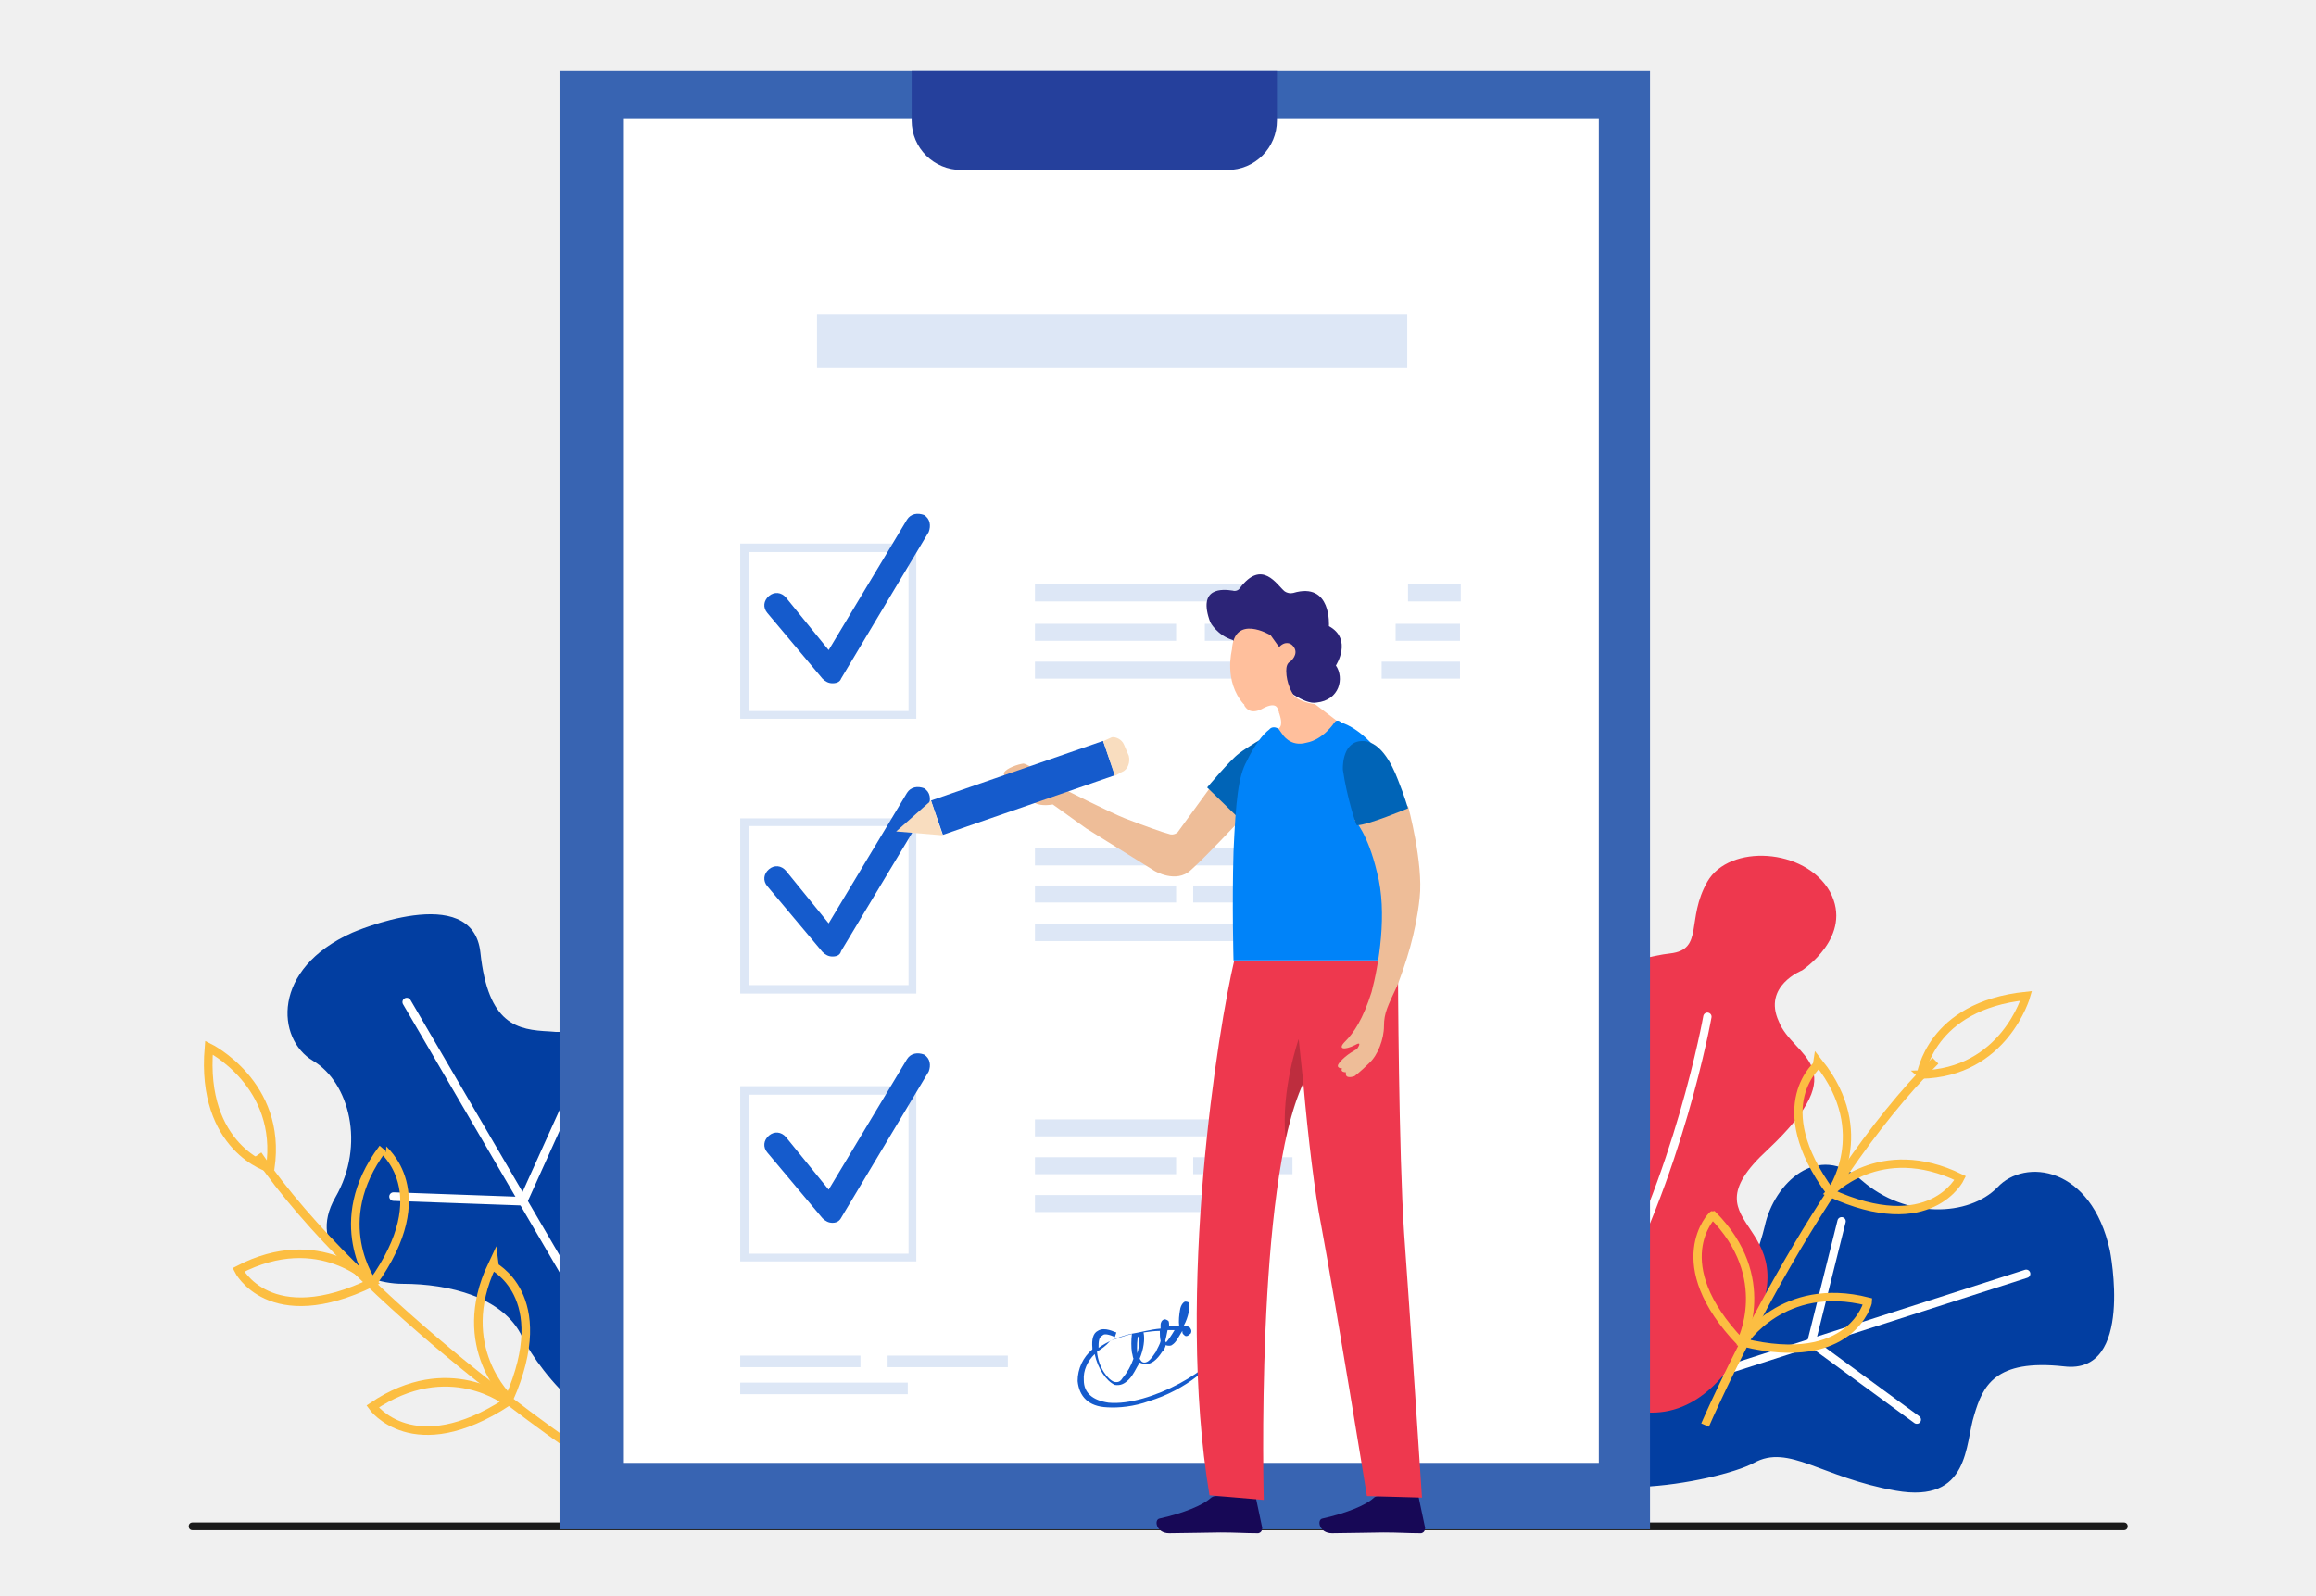
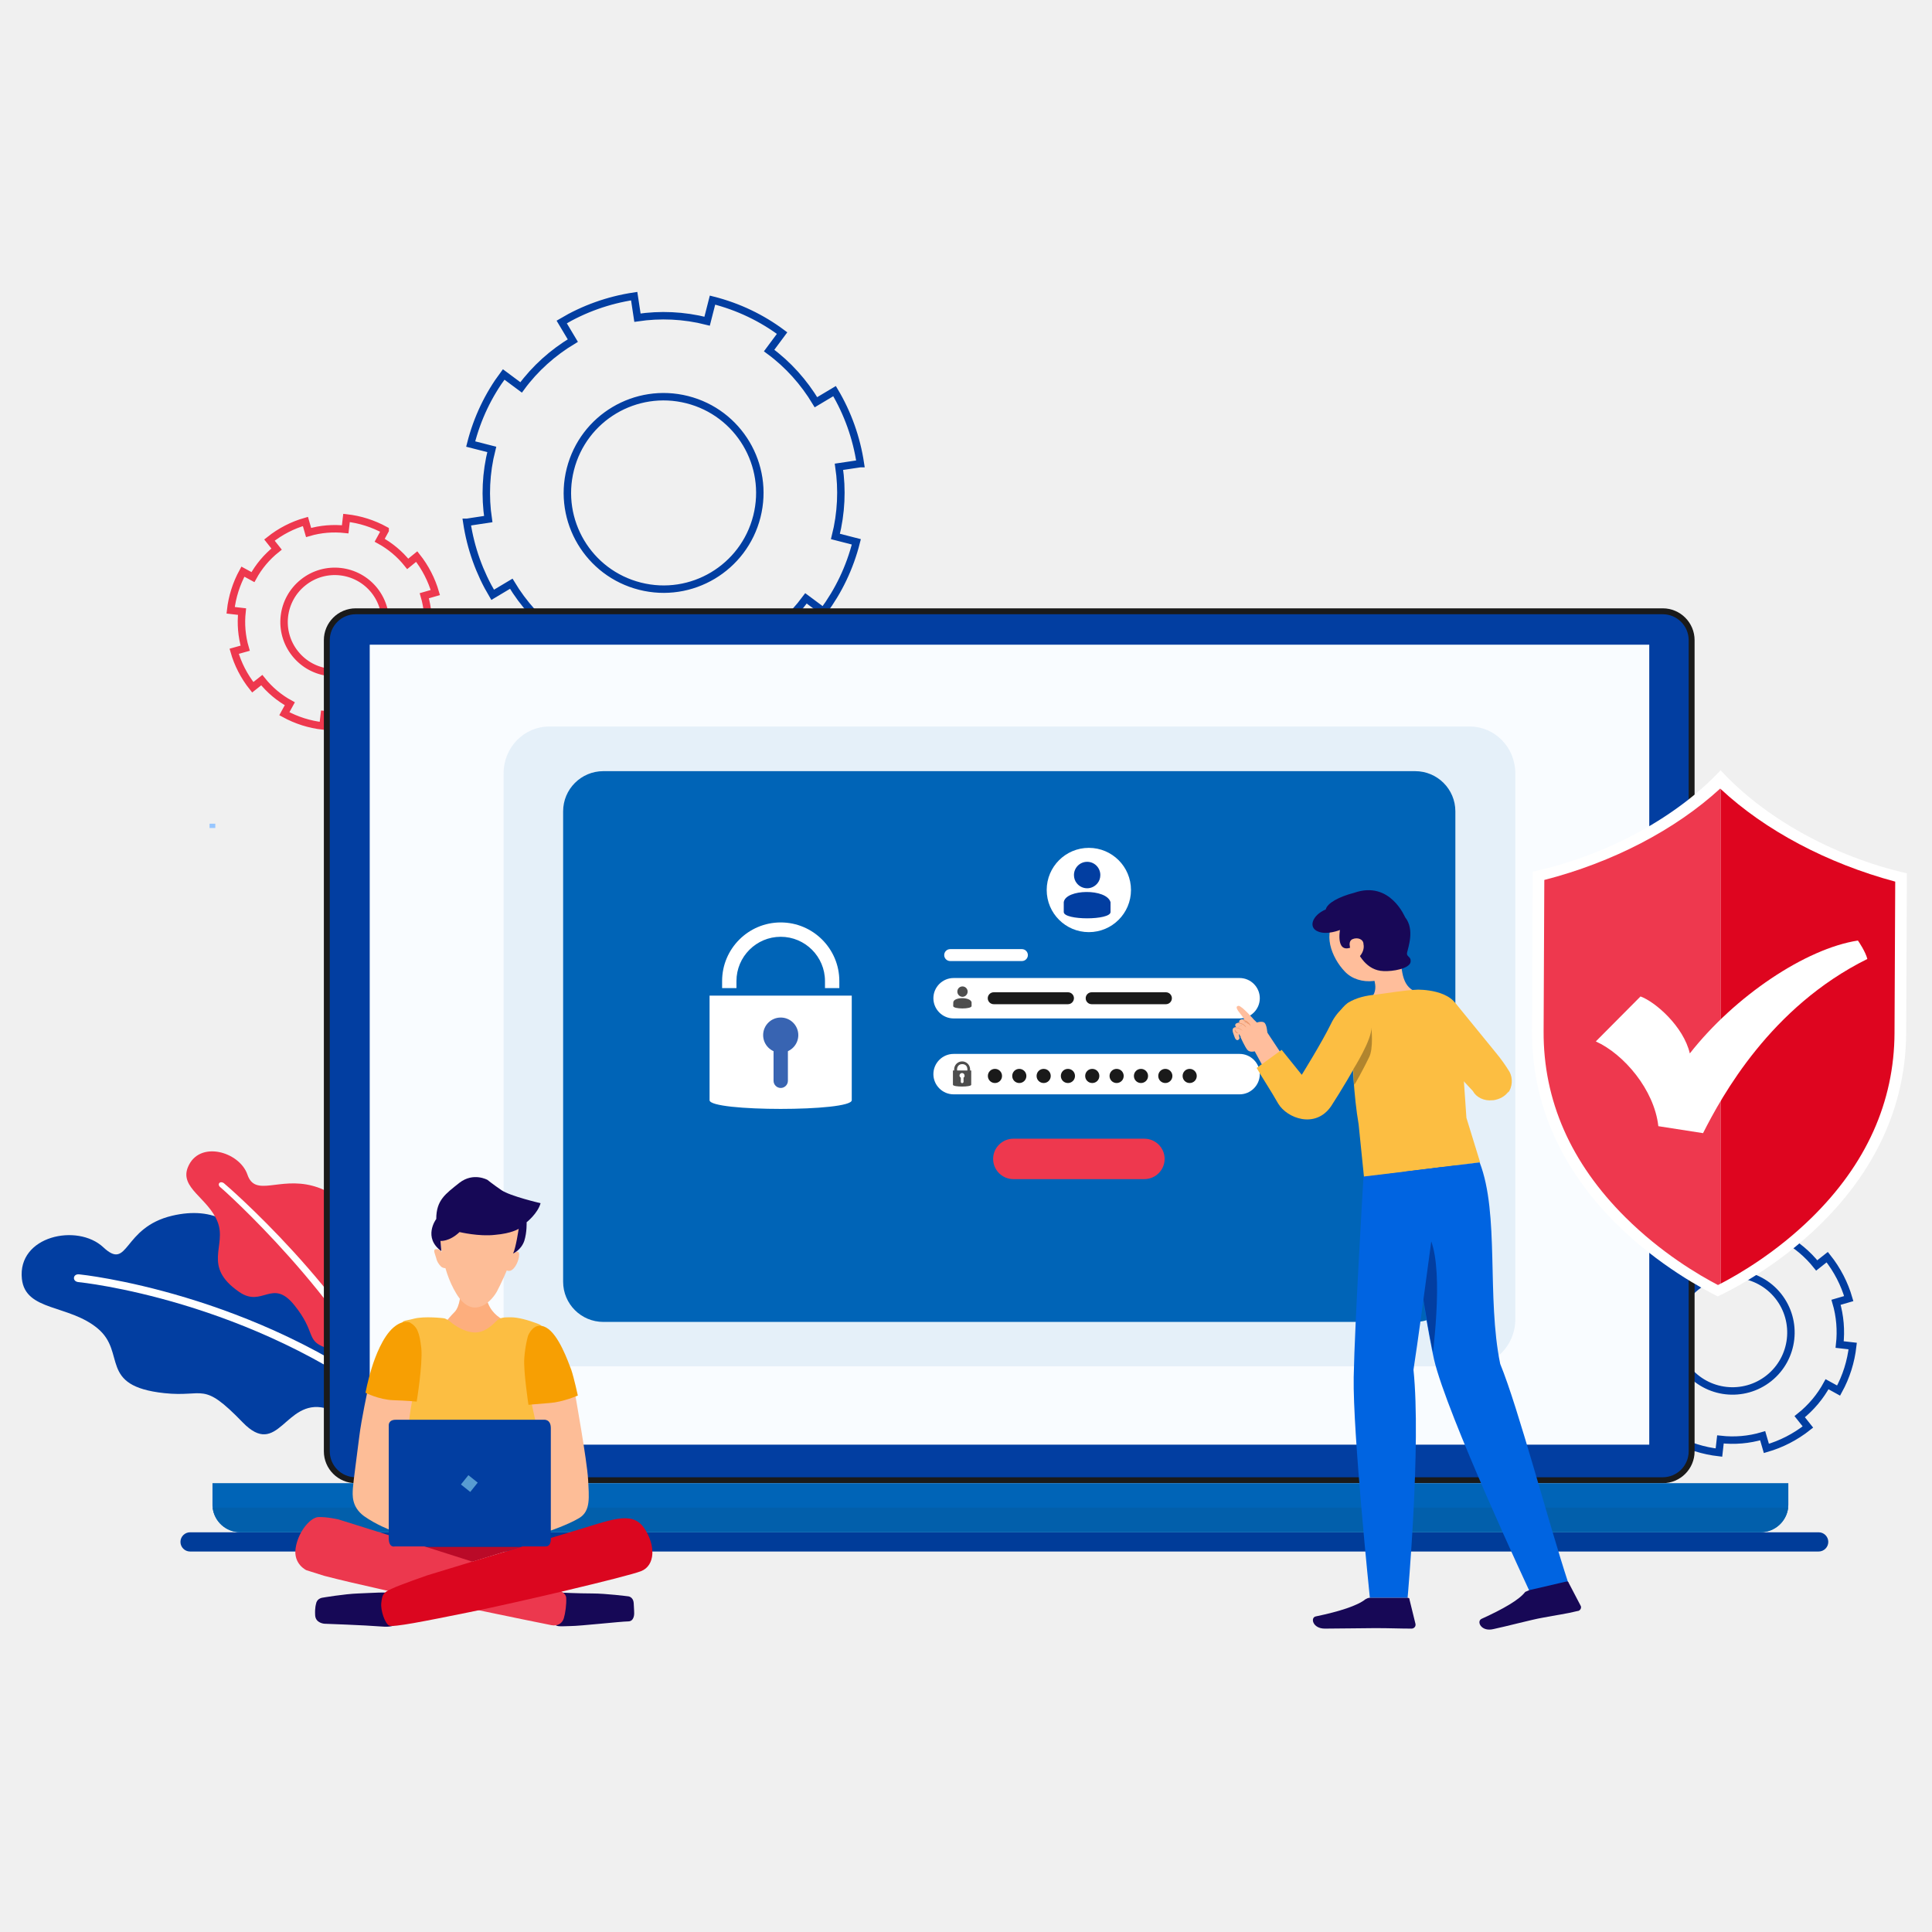
- <svg xmlns="http://www.w3.org/2000/svg" width="270" height="186" viewBox="0 0 270 186" fill="none">
-   <g clip-path="url(#clip0_1409_4158)">
-     <path d="M247.594 178.41H22.452C22.181 178.41 22 178.23 22 177.96C22 177.69 22.181 177.51 22.452 177.51H247.594C247.866 177.51 248.047 177.69 248.047 177.96C248.047 178.23 247.866 178.41 247.594 178.41Z" fill="#1A1A1A" />
-     <path d="M41.088 108.734C41.088 108.734 55.103 102.614 56.007 111.074C56.911 119.534 60.347 120.074 64.054 120.254C67.671 120.704 74.543 118.364 74.904 127.364C75.447 136.364 72.101 141.134 75.356 144.734C78.431 148.334 86.478 166.964 78.431 168.044C70.383 169.124 63.059 160.304 60.889 155.894C58.719 151.214 52.3 149.684 46.965 149.684C41.63 149.684 35.663 145.544 39.099 139.604C42.625 133.484 40.726 126.194 36.476 123.674C32.227 121.154 31.594 112.964 41.088 108.734Z" fill="#023EA1" />
-     <path d="M47.417 116.834L80.781 173.984" stroke="white" stroke-miterlimit="10" stroke-linecap="round" stroke-linejoin="round" />
-     <path d="M67.4 125.834L60.98 140.054L45.88 139.514" stroke="white" stroke-miterlimit="10" stroke-linecap="round" stroke-linejoin="round" />
-     <path d="M68.213 169.754C68.213 169.754 42.173 152.384 30.057 134.654" stroke="#FCBE42" stroke-miterlimit="10" />
-     <path d="M24.36 122.144C24.36 122.144 32.95 126.374 31.504 136.184C31.413 136.274 23.366 133.844 24.36 122.144Z" stroke="#FCBE42" stroke-miterlimit="10" />
-     <path d="M43.439 149.594C43.439 149.594 38.195 142.484 44.614 133.934C44.524 134.024 51.124 138.884 43.439 149.594Z" stroke="#FCBE42" stroke-miterlimit="10" />
-     <path d="M59.352 163.094C59.352 163.094 52.842 157.064 57.363 147.524C57.363 147.614 64.687 150.944 59.352 163.094Z" stroke="#FCBE42" stroke-miterlimit="10" />
-     <path d="M59.171 163.454C59.171 163.454 52.3 157.964 43.438 163.994C43.438 163.994 48.14 170.654 59.171 163.454Z" stroke="#FCBE42" stroke-miterlimit="10" />
-     <path d="M43.439 149.504C43.439 149.504 37.291 143.114 27.797 148.064C27.797 148.064 31.414 155.354 43.439 149.504Z" stroke="#FCBE42" stroke-miterlimit="10" />
-     <path d="M245.976 145.814C245.976 145.814 248.87 160.304 240.641 159.314C232.504 158.414 231.148 161.654 230.153 164.984C229.068 168.314 229.701 175.334 221.021 173.804C212.34 172.274 208.543 168.314 204.474 170.564C200.315 172.814 181.056 176.414 181.598 168.674C182.231 160.844 192.177 155.714 196.879 154.724C201.581 153.644 204.564 147.884 205.74 142.934C206.825 137.984 211.888 133.034 217.042 137.624C222.196 142.124 229.52 141.854 232.866 138.434C236.03 135.014 243.806 135.914 245.976 145.814Z" fill="#023EA1" />
-     <path d="M236.212 148.514L174.817 168.224" stroke="white" stroke-width="0.97" stroke-miterlimit="10" stroke-linecap="round" stroke-linejoin="round" />
-     <path d="M223.463 165.524L211.166 156.524L214.692 142.394" stroke="white" stroke-width="0.97" stroke-miterlimit="10" stroke-linecap="round" stroke-linejoin="round" />
-     <path d="M210.08 113.144C210.08 113.144 216.138 109.184 213.335 103.964C210.442 98.834 201.581 98.384 199.049 102.794C196.518 107.204 198.688 110.714 194.709 111.164C190.731 111.614 179.971 114.674 181.237 120.074C182.503 125.474 188.561 126.104 185.034 132.674C181.598 139.334 168.669 139.874 174.184 149.594C179.609 159.494 193.262 173.354 202.937 157.514C212.702 141.764 195.433 143.834 206.102 134.024C216.5 124.214 208.995 123.314 207.368 119.084C205.469 114.944 210.08 113.144 210.08 113.144Z" fill="#EE384E" />
-     <path d="M199.049 118.544C199.049 118.544 195.703 137.354 187.023 152.564C178.524 167.864 174.455 169.844 174.455 169.844" stroke="white" stroke-width="0.97" stroke-miterlimit="10" stroke-linecap="round" stroke-linejoin="round" />
-     <path d="M198.777 166.154C198.777 166.154 210.713 138.434 225.632 123.674" stroke="#FCBE42" stroke-width="0.97" stroke-miterlimit="10" />
-     <path d="M236.211 116.114C236.211 116.114 233.679 125.114 223.914 125.294C224.004 125.384 224.909 117.284 236.211 116.114Z" stroke="#FCBE42" stroke-width="0.97" stroke-miterlimit="10" />
-     <path d="M213.335 139.064C213.335 139.064 219.122 132.764 228.525 137.354C228.525 137.354 225.089 144.464 213.335 139.064Z" stroke="#FCBE42" stroke-width="0.97" stroke-miterlimit="10" />
-     <path d="M203.208 156.524C203.208 156.524 207.819 149.234 217.765 151.754C217.765 151.934 215.776 159.584 203.208 156.524Z" stroke="#FCBE42" stroke-width="0.97" stroke-miterlimit="10" />
-     <path d="M202.937 156.524C202.937 156.524 206.915 148.964 199.682 141.674C199.592 141.674 194.076 147.254 202.937 156.524Z" stroke="#FCBE42" stroke-width="0.97" stroke-miterlimit="10" />
-     <path d="M213.425 139.064C213.425 139.064 218.489 132.044 212.069 123.944C212.069 124.034 205.83 128.714 213.425 139.064Z" stroke="#FCBE42" stroke-width="0.97" stroke-miterlimit="10" />
-     <path d="M192.358 8.294H65.23V178.304H192.358V8.294Z" fill="#3864B2" />
-     <path d="M186.391 13.784H72.734V170.564H186.391V13.784Z" fill="white" />
-     <path d="M106.279 8.294V14.054C106.279 17.294 108.901 19.814 112.066 19.814H143.08C146.335 19.814 148.866 17.204 148.866 14.054V8.294H106.279Z" fill="#25409C" />
-     <path d="M133.947 163.364C132.229 163.994 130.421 164.174 129.065 164.084C126.895 163.994 125.81 162.824 125.629 161.024C125.629 159.584 126.262 158.234 127.347 157.334C127.347 157.244 127.347 157.154 127.347 157.154C127.256 156.164 127.437 155.444 127.98 155.174C128.794 154.634 129.969 155.354 130.15 155.354L129.969 155.894C129.788 155.804 128.794 155.354 128.522 155.714C128.07 155.894 128.07 156.524 128.07 157.154C129.065 156.434 130.331 155.894 131.777 155.534C132.953 155.354 134.128 154.994 135.304 154.904C135.304 154.814 135.304 154.724 135.304 154.454C135.304 154.274 135.394 153.914 135.756 153.824C135.846 153.824 135.937 153.824 136.208 154.004C136.298 154.094 136.298 154.454 136.298 154.634C136.75 154.634 137.022 154.634 137.474 154.634C137.383 154.004 137.474 153.284 137.564 152.744C137.655 152.114 138.016 151.754 138.197 151.754C138.378 151.754 138.649 151.844 138.649 151.934C138.74 152.384 138.559 153.554 138.016 154.544C138.559 154.634 138.74 154.724 138.83 154.994C138.92 155.084 138.92 155.444 138.74 155.534C138.288 155.984 138.107 155.714 138.016 155.624C137.926 155.534 137.835 155.534 137.835 155.174C137.383 155.894 137.112 156.524 136.66 156.794C136.479 156.974 136.117 156.884 136.027 156.884L135.937 156.794C135.846 156.974 135.756 157.424 135.485 157.604C134.852 158.594 134.219 159.044 133.586 159.044C133.405 159.044 133.043 158.954 132.862 158.864C132.41 159.584 132.139 160.304 131.597 160.844C131.054 161.384 130.602 161.564 129.969 161.474C128.974 161.024 127.98 159.584 127.618 157.874C126.804 158.684 126.262 159.764 126.352 160.934C126.352 162.374 127.347 163.274 129.246 163.544C133.947 163.994 142.085 159.494 142.718 156.434C141.904 159.134 138.107 162.104 133.947 163.364ZM127.889 157.604C128.07 159.494 129.155 160.844 129.879 161.114C130.331 161.204 130.602 161.114 130.873 160.664C131.416 160.034 131.868 159.224 132.139 158.414C132.049 158.234 132.049 157.964 131.958 157.694C131.868 157.064 131.868 156.254 131.958 155.534C131.144 155.714 130.24 156.074 129.426 156.344C128.884 156.974 128.432 157.244 127.889 157.604ZM132.862 158.414C132.953 158.504 133.043 158.864 133.405 158.864C133.857 158.864 134.219 158.414 134.761 157.604C134.942 157.154 135.213 156.794 135.304 156.344C135.213 155.894 135.213 155.624 135.213 155.174C134.58 155.174 133.947 155.264 133.314 155.354C133.495 156.164 133.314 157.334 132.862 158.414ZM135.846 156.344C135.937 156.524 135.937 156.524 135.937 156.524C136.117 156.344 136.57 155.714 136.931 155.084C136.75 155.084 136.389 155.084 136.117 155.084C136.027 155.534 135.937 155.984 135.846 156.344ZM132.682 155.804C132.591 155.984 132.501 157.064 132.591 157.784C132.862 156.794 132.862 156.074 132.682 155.804ZM137.926 152.564C137.926 152.654 137.835 153.014 137.835 153.194C137.745 153.014 137.926 152.744 137.926 152.564Z" fill="#155BCC" />
-     <path d="M106.822 83.804H86.297V63.374H106.822V83.804ZM87.291 82.904H105.918V64.364H87.291V82.904Z" fill="#DDE7F6" />
-     <path d="M97.057 79.664C96.605 79.664 96.243 79.484 95.881 79.124L89.462 71.474C88.919 70.844 89.01 70.034 89.642 69.494C90.275 68.954 91.089 69.044 91.632 69.674L96.605 75.794L105.737 60.584C106.189 59.864 107.003 59.774 107.726 60.044C108.45 60.494 108.54 61.304 108.269 62.024L98.052 79.124C97.961 79.394 97.69 79.664 97.057 79.664Z" fill="#155BCC" />
-     <path d="M106.822 115.844H86.297V95.414H106.822V115.844ZM87.291 114.854H105.918V96.314H87.291V114.854Z" fill="#DDE7F6" />
-     <path d="M97.057 111.524C96.605 111.524 96.243 111.344 95.881 110.984L89.462 103.334C88.919 102.704 89.01 101.894 89.642 101.354C90.275 100.814 91.089 100.904 91.632 101.534L96.605 107.654L105.737 92.444C106.189 91.724 107.003 91.634 107.726 91.904C108.45 92.354 108.54 93.164 108.269 93.884L98.052 110.894C97.961 111.254 97.69 111.524 97.057 111.524Z" fill="#155BCC" />
-     <path d="M106.822 147.074H86.297V126.644H106.822V147.074ZM87.291 146.174H105.918V127.634H87.291V146.174Z" fill="#DDE7F6" />
-     <path d="M97.057 142.574C96.605 142.574 96.243 142.394 95.881 142.034L89.462 134.384C88.919 133.754 89.01 132.944 89.642 132.404C90.275 131.864 91.089 131.954 91.632 132.584L96.605 138.704L105.737 123.494C106.189 122.774 107.003 122.684 107.726 122.954C108.45 123.404 108.54 124.214 108.269 124.934L98.142 141.854C97.961 142.214 97.69 142.574 97.057 142.574Z" fill="#155BCC" />
-     <path d="M147.42 68.144H120.656V70.124H147.42V68.144Z" fill="#DDE7F6" />
-     <path d="M170.296 68.144H164.147V70.124H170.296V68.144Z" fill="#DDE7F6" />
-     <path d="M147.42 77.144H120.656V79.124H147.42V77.144Z" fill="#DDE7F6" />
-     <path d="M170.206 77.144H161.073V79.124H170.206V77.144Z" fill="#DDE7F6" />
-     <path d="M170.206 72.734H162.701V74.714H170.206V72.734Z" fill="#DDE7F6" />
-     <path d="M147.963 72.734H140.458V74.714H147.963V72.734Z" fill="#DDE7F6" />
-     <path d="M137.112 72.734H120.656V74.714H137.112V72.734Z" fill="#DDE7F6" />
-     <path d="M146.516 98.924H120.656V100.904H146.516V98.924Z" fill="#DDE7F6" />
-     <path d="M147.42 107.744H120.656V109.724H147.42V107.744Z" fill="#DDE7F6" />
-     <path d="M145.973 103.244H139.102V105.224H145.973V103.244Z" fill="#DDE7F6" />
-     <path d="M137.112 103.244H120.656V105.224H137.112V103.244Z" fill="#DDE7F6" />
-     <path d="M147.42 130.514H120.656V132.494H147.42V130.514Z" fill="#DDE7F6" />
-     <path d="M147.42 139.334H120.656V141.314H147.42V139.334Z" fill="#DDE7F6" />
-     <path d="M150.675 134.924H139.102V136.904H150.675V134.924Z" fill="#DDE7F6" />
-     <path d="M137.112 134.924H120.656V136.904H137.112V134.924Z" fill="#DDE7F6" />
-     <path d="M100.312 158.054H86.297V159.404H100.312V158.054Z" fill="#DDE7F6" />
-     <path d="M117.491 158.054H103.477V159.404H117.491V158.054Z" fill="#DDE7F6" />
-     <path d="M105.827 161.204H86.297V162.554H105.827V161.204Z" fill="#DDE7F6" />
-     <path d="M164.057 36.644H95.248V42.854H164.057V36.644Z" fill="#DDE7F6" />
-     <path d="M160.08 174.704C159.176 175.514 157.006 176.414 154.203 177.044C153.479 177.134 153.751 178.754 155.288 178.754C156.734 178.754 160.261 178.664 161.255 178.664C163.064 178.664 164.149 178.754 165.595 178.754H165.686C166.048 178.664 166.138 178.394 166.138 178.124L165.415 174.704C165.415 174.524 165.324 174.434 165.143 174.434H160.713C160.442 174.434 160.261 174.524 160.08 174.704Z" fill="#170856" />
-     <path d="M141.092 174.704C140.187 175.514 138.017 176.414 135.214 177.044C134.491 177.134 134.762 178.754 136.299 178.754C137.746 178.754 141.272 178.664 142.267 178.664C144.075 178.664 145.16 178.754 146.607 178.754H146.698C147.059 178.664 147.15 178.394 147.15 178.124L146.426 174.704C146.426 174.524 146.336 174.434 146.155 174.434H141.725C141.544 174.434 141.272 174.524 141.092 174.704Z" fill="#170856" />
-     <path d="M163.696 143.834C164.329 152.474 165.775 174.614 165.775 174.614L159.356 174.434C159.356 174.434 155.649 151.574 154.021 142.844C153.298 139.244 152.484 132.584 151.941 126.284C146.335 138.074 147.33 174.884 147.33 174.884L141.001 174.344C137.022 150.404 142.086 119.534 143.894 111.974H162.973C162.973 113.954 163.063 134.474 163.696 143.834Z" fill="#EE384E" />
-     <path opacity="0.2" d="M151.399 121.154C151.399 121.154 149.319 127.004 149.862 132.674C150.495 130.244 151.128 128.084 151.941 126.284L151.399 121.154Z" fill="black" />
-     <path d="M134.581 101.534C134.581 101.534 137.113 103.064 138.831 101.444C140.549 99.914 144.256 95.954 144.256 95.954L144.437 94.694L141.091 91.814L137.294 97.034C137.294 97.034 136.842 97.484 136.209 97.214C135.757 97.124 133.225 96.224 131.145 95.414C129.518 94.784 123.46 91.724 123.46 91.724C123.46 91.724 119.933 89.024 119.3 89.024C118.667 89.114 117.311 89.564 117.04 90.104C116.769 90.644 119.933 93.254 120.657 93.614C121.38 94.064 122.736 93.794 122.736 93.794L126.624 96.584L134.581 101.534Z" fill="#EEBD98" />
-     <path d="M147.692 85.784C147.692 85.784 145.341 87.134 144.437 87.854C143.442 88.574 140.729 91.814 140.729 91.814L144.527 95.504L147.149 92.444L147.692 85.784Z" fill="#0064B7" />
-     <path d="M155.739 77.594C155.739 77.594 157.729 74.534 154.926 73.004C154.926 73.004 155.287 67.784 150.766 69.134C150.405 69.224 150.043 69.134 149.772 68.954C148.868 68.234 147.15 65.084 144.528 68.594C144.347 68.864 143.985 68.954 143.714 68.864C142.538 68.684 139.554 68.414 141.092 72.554C141.092 72.554 141.905 74.084 143.714 74.624C143.714 74.624 150.766 82.454 153.479 81.914C156.192 81.644 156.734 79.034 155.739 77.594Z" fill="#2C2477" />
-     <path d="M156.01 84.164L153.298 82.094C153.207 82.094 151.128 81.824 150.676 80.834C150.676 80.834 149.952 79.664 149.952 78.224C149.952 77.774 150.043 77.324 150.404 77.144C150.856 76.784 151.399 75.974 150.676 75.254C150.676 75.254 150.133 74.624 149.319 75.254L149.229 75.344C149.139 75.434 149.048 75.344 149.048 75.344L148.144 74.084C148.054 73.994 143.894 71.564 143.623 75.704C143.623 75.794 142.628 79.394 144.979 82.094C145.07 82.094 145.07 82.184 145.07 82.274C145.251 82.544 145.793 83.444 147.33 82.544C148.777 81.824 148.958 82.544 149.048 82.904C149.139 82.994 149.048 83.084 149.139 83.174C149.229 83.534 149.591 84.434 149.139 84.884C148.596 85.334 148.144 87.224 147.873 87.314L147.692 87.854C148.325 87.944 156.191 86.504 156.372 84.974" fill="#FFBF9C" />
-     <path d="M155.558 84.254C155.558 84.254 154.293 86.234 152.303 86.594C150.405 87.134 149.5 85.604 149.5 85.604L149.048 84.974C149.048 84.974 148.415 84.524 147.963 85.064C147.24 85.604 146.245 86.864 145.341 88.754C144.347 90.554 144.075 93.344 143.804 99.284C143.623 105.404 143.804 111.974 143.804 111.974H162.882L163.063 102.524C163.063 102.524 162.43 89.924 160.441 87.314C158.271 84.704 156.372 84.254 156.372 84.254C156.372 84.254 155.92 83.714 155.558 84.254Z" fill="#0083F9" />
-     <path d="M164.148 93.974C164.148 93.974 165.956 100.634 165.504 104.684C165.052 108.914 163.876 112.334 162.882 114.944C161.797 117.284 161.345 118.094 161.345 119.624C161.345 121.154 160.621 123.044 159.627 123.944C158.632 124.934 157.909 125.474 157.909 125.474C157.909 125.474 156.733 125.924 156.914 125.024C156.914 125.024 156.191 125.024 156.462 124.574C156.462 124.574 155.558 124.574 156.191 123.854C156.914 122.954 158.18 122.324 158.18 122.324C158.18 122.324 158.994 121.244 157.909 121.874C156.824 122.414 155.829 122.414 156.824 121.424C157.818 120.434 158.903 118.814 159.898 115.664C160.712 112.604 161.797 106.394 160.531 101.714C159.446 97.124 157.909 95.594 157.909 95.594L164.148 93.974Z" fill="#EEBD98" />
-     <path d="M156.553 89.744C156.553 89.744 156.372 86.684 158.542 86.414C160.802 86.144 162.249 89.024 162.972 90.914C163.696 92.714 164.148 94.244 164.148 94.244C164.148 94.244 159.446 96.224 158.18 96.224C158.09 96.224 157.005 92.894 156.553 89.744Z" fill="#0064B7" />
-     <path d="M128.595 86.386L108.528 93.34L109.926 97.335L129.993 90.381L128.595 86.386Z" fill="#155BCC" />
-     <path d="M104.472 96.944L109.897 97.394L108.541 93.344L104.472 96.944Z" fill="#F9DDBF" />
-     <path d="M131.055 86.864L131.597 88.124C131.778 88.844 131.507 89.744 130.783 90.014L129.97 90.464L128.613 86.414L129.608 85.964C129.97 85.874 130.783 86.144 131.055 86.864Z" fill="#F9DDBF" />
+ <svg xmlns="http://www.w3.org/2000/svg" width="230" height="230" viewBox="0 0 230 230" fill="none">
+   <path d="M2.607 152.253C3.027 156.127 8.213 155.277 11.646 158.164C15.079 161.051 11.678 164.999 19.552 165.849C24.402 166.374 24.056 164.337 28.885 169.324C33.127 173.713 33.925 166.479 38.67 167.623C44.801 169.104 45.263 157.03 39.626 154.689C33.977 152.337 31.216 155.623 30.177 150.563C29.137 145.492 25.337 143.592 20.507 144.726C14.523 146.132 15.373 151.361 12.297 148.484C9.211 145.597 2.05 147.13 2.607 152.253Z" fill="#023EA1" />
+   <path d="M47.028 168.054C29.799 154.689 9.547 152.652 9.337 152.631C8.571 152.558 8.655 151.634 9.421 151.707C9.631 151.728 30.293 153.849 47.721 167.371L47.028 168.054Z" fill="white" />
+   <path d="M22.365 138.962C21.368 141.429 24.77 142.605 25.904 145.461C27.037 148.316 24.014 150.752 28.497 153.818C31.247 155.708 32.413 152.117 35.037 155.372C37.662 158.626 36.381 159.561 38.712 160.422C42.764 161.923 47.017 155.624 44.381 152.38C41.736 149.135 38.135 150.29 39.163 146.899C40.182 143.508 40.528 142.07 37.242 141.177C33.179 140.085 30.376 142.563 29.452 139.823C28.507 137.093 23.688 135.697 22.365 138.962Z" fill="#EE384E" />
+   <path d="M47.026 168.054L47.73 167.477C41.609 153.661 26.774 140.936 26.648 140.852C26.144 140.516 25.787 141.041 26.291 141.387C26.417 141.461 40.99 154.416 47.026 168.054Z" fill="white" />
+   <path d="M25.631 98.059H24.948V98.573H25.631V98.059Z" fill="#97C6FF" />
+   <path d="M205.034 95.465H204.352V95.98H205.034V95.465Z" fill="#97C6FF" />
+   <path d="M99.457 63.864C100.161 61.071 100.276 58.258 99.877 55.57L100.727 55.444L102.407 55.192H102.428C101.966 52.116 100.916 49.187 99.352 46.562L97.137 47.885C95.709 45.512 93.84 43.402 91.562 41.733L93.105 39.654C90.701 37.859 87.909 36.504 84.822 35.727L84.181 38.236C81.378 37.523 78.575 37.418 75.887 37.817L75.499 35.255C72.423 35.717 69.494 36.767 66.869 38.331L68.192 40.546C65.819 41.974 63.709 43.843 62.039 46.121L59.961 44.578C58.166 46.982 56.811 49.775 56.034 52.861L58.543 53.502C57.83 56.305 57.724 59.108 58.123 61.796L56.318 62.069L55.583 62.184H55.572C56.034 65.26 57.084 68.189 58.648 70.814L60.864 69.491C62.291 71.864 64.171 73.974 66.449 75.644L64.906 77.722C67.31 79.518 70.092 80.872 73.179 81.649L73.819 79.14C76.612 79.854 79.436 79.969 82.113 79.56L82.407 81.544L82.491 82.111C85.567 81.649 88.486 80.589 91.111 79.024L89.788 76.809C92.16 75.381 94.271 73.502 95.951 71.234L98.029 72.778C99.814 70.373 101.168 67.591 101.945 64.504L99.457 63.864ZM76.192 69.785C70.05 68.231 66.344 62.006 67.898 55.864C69.452 49.733 75.677 46.027 81.819 47.58C87.951 49.134 91.656 55.36 90.103 61.491C88.549 67.623 82.323 71.339 76.192 69.785Z" stroke="#023EA1" stroke-width="0.886" stroke-miterlimit="10" />
+   <path d="M48.539 67.129C47.594 65.943 46.449 64.998 45.2 64.316L45.42 63.917L45.851 63.13V63.119C44.413 62.332 42.859 61.838 41.252 61.66L41.095 63.014C39.646 62.856 38.166 62.972 36.738 63.392L36.36 62.08C34.848 62.51 33.378 63.255 32.077 64.295L32.927 65.366C31.741 66.311 30.796 67.455 30.113 68.704L28.916 68.053C28.129 69.492 27.636 71.056 27.457 72.652L28.811 72.809C28.654 74.258 28.769 75.739 29.189 77.166L27.877 77.534C28.307 79.046 29.053 80.516 30.092 81.817L31.163 80.967C32.108 82.153 33.252 83.098 34.502 83.781L34.04 84.621L33.851 84.967C35.289 85.754 36.853 86.248 38.449 86.426L38.607 85.072C40.056 85.229 41.536 85.114 42.964 84.694L43.342 86.006C44.853 85.576 46.313 84.831 47.625 83.791L46.775 82.72C47.961 81.775 48.906 80.631 49.599 79.371L50.523 79.885L50.785 80.032C51.573 78.594 52.056 77.04 52.245 75.434L50.89 75.277C51.048 73.828 50.932 72.347 50.512 70.92L51.825 70.542C51.384 69.03 50.649 67.57 49.609 66.258L48.539 67.129ZM43.604 78.762C41 80.841 37.2 80.41 35.132 77.807C33.053 75.203 33.483 71.413 36.097 69.334C38.701 67.255 42.491 67.686 44.57 70.29C46.638 72.904 46.208 76.694 43.604 78.762Z" stroke="#EE384E" stroke-width="0.886" stroke-miterlimit="10" />
+   <path d="M216.278 150.647C215.186 149.282 213.874 148.19 212.425 147.393L212.677 146.931L213.17 146.028L213.181 146.017C211.522 145.104 209.727 144.537 207.879 144.337L207.7 145.891C206.031 145.702 204.32 145.839 202.671 146.322L202.23 144.81C200.477 145.314 198.797 146.164 197.286 147.372L198.262 148.6C196.887 149.692 195.805 151.004 195.007 152.453L193.632 151.697C192.719 153.356 192.162 155.162 191.952 156.999L193.516 157.177C193.327 158.847 193.464 160.558 193.947 162.206L192.435 162.647C192.939 164.401 193.789 166.08 194.997 167.592L196.225 166.616C197.317 167.991 198.629 169.072 200.078 169.87L199.543 170.847L199.333 171.246C200.992 172.159 202.797 172.716 204.635 172.926L204.813 171.361C206.482 171.55 208.204 171.414 209.842 170.92L210.283 172.432C212.036 171.928 213.716 171.078 215.228 169.881L214.252 168.653C215.627 167.561 216.719 166.238 217.506 164.789L218.577 165.377L218.881 165.545C219.795 163.886 220.351 162.091 220.561 160.243L219.007 160.065C219.196 158.395 219.06 156.673 218.577 155.036L220.089 154.595C219.585 152.852 218.735 151.172 217.527 149.66L216.278 150.647ZM210.587 164.075C207.574 166.469 203.207 165.975 200.803 162.962C198.409 159.96 198.902 155.582 201.915 153.188C204.918 150.794 209.296 151.288 211.69 154.29C214.084 157.303 213.59 161.681 210.587 164.075Z" stroke="#023EA1" stroke-width="0.886" stroke-miterlimit="10" />
+   <path d="M216.498 184.705H22.628C21.998 184.705 21.483 184.19 21.483 183.56C21.483 182.93 21.998 182.416 22.628 182.416H216.509C217.138 182.416 217.653 182.93 217.653 183.56C217.653 184.19 217.138 184.705 216.498 184.705Z" fill="#003C99" />
+   <path d="M197.947 176.568H42.345C40.255 176.568 38.555 174.867 38.555 172.778V76.21C38.555 74.121 40.255 72.42 42.345 72.42H197.947C200.036 72.42 201.737 74.121 201.737 76.21V172.778C201.737 174.867 200.047 176.568 197.947 176.568Z" fill="#1A1A1A" />
+   <path d="M42.344 175.865C40.644 175.865 39.258 174.479 39.258 172.778V76.211C39.258 74.51 40.644 73.124 42.344 73.124H197.947C199.648 73.124 201.033 74.51 201.033 76.211V172.778C201.033 174.479 199.648 175.865 197.947 175.865H42.344Z" fill="#023EA1" />
+   <path d="M196.34 76.749H44.014V171.983H196.34V76.749Z" fill="#F9FCFF" />
+   <path d="M212.897 176.568V179.109C212.897 179.235 212.887 179.372 212.876 179.487C212.687 181.125 211.291 182.406 209.601 182.406H28.591C26.901 182.406 25.505 181.125 25.316 179.487C25.295 179.361 25.295 179.235 25.295 179.109V176.568H212.897Z" fill="#0064B7" />
+   <path d="M212.876 179.487C212.687 181.125 211.291 182.405 209.6 182.405H28.591C26.901 182.405 25.504 181.125 25.315 179.487H212.876Z" fill="#025FAB" />
+   <path opacity="0.08" d="M174.964 162.651H65.383C62.382 162.651 59.954 160.163 59.954 157.089V92.052C59.954 88.978 62.382 86.491 65.383 86.491H174.964C177.965 86.491 180.393 88.978 180.393 92.052V157.089C180.38 160.163 177.952 162.651 174.964 162.651Z" fill="#0064B7" />
+   <path d="M168.47 157.371H71.827C69.18 157.371 67.039 155.23 67.039 152.583V96.592C67.039 93.946 69.18 91.804 71.827 91.804H168.47C171.116 91.804 173.258 93.946 173.258 96.592V152.583C173.246 155.23 171.104 157.371 168.47 157.371Z" fill="#0064B7" />
+   <path d="M136.239 140.372H120.636C119.312 140.372 118.229 139.29 118.229 137.966C118.229 136.643 119.312 135.56 120.636 135.56H136.239C137.563 135.56 138.646 136.643 138.646 137.966C138.646 139.29 137.563 140.372 136.239 140.372Z" fill="#EE384E" />
+   <path d="M147.571 121.243H113.524C112.201 121.243 111.118 120.161 111.118 118.837C111.118 117.514 112.201 116.431 113.524 116.431H147.571C148.894 116.431 149.977 117.514 149.977 118.837C149.977 120.161 148.894 121.243 147.571 121.243Z" fill="white" />
+   <path d="M147.571 130.278H113.524C112.201 130.278 111.118 129.195 111.118 127.872C111.118 126.549 112.201 125.466 113.524 125.466H147.571C148.894 125.466 149.977 126.549 149.977 127.872C149.977 129.195 148.894 130.278 147.571 130.278Z" fill="white" />
+   <path d="M119.289 128.089C119.289 128.558 118.916 128.931 118.447 128.931C117.977 128.931 117.604 128.558 117.604 128.089C117.604 127.62 117.977 127.247 118.447 127.247C118.916 127.247 119.289 127.62 119.289 128.089Z" fill="#1A1A1A" />
+   <path d="M122.187 128.089C122.187 128.558 121.814 128.931 121.345 128.931C120.876 128.931 120.503 128.558 120.503 128.089C120.503 127.62 120.876 127.247 121.345 127.247C121.802 127.247 122.187 127.62 122.187 128.089Z" fill="#1A1A1A" />
+   <path d="M125.089 128.089C125.089 128.558 124.716 128.931 124.246 128.931C123.777 128.931 123.404 128.558 123.404 128.089C123.404 127.62 123.777 127.247 124.246 127.247C124.716 127.247 125.089 127.62 125.089 128.089Z" fill="#1A1A1A" />
+   <path d="M127.975 128.089C127.975 128.558 127.602 128.931 127.133 128.931C126.664 128.931 126.291 128.558 126.291 128.089C126.291 127.62 126.664 127.247 127.133 127.247C127.602 127.247 127.975 127.62 127.975 128.089Z" fill="#1A1A1A" />
+   <path d="M130.874 128.089C130.874 128.558 130.501 128.931 130.032 128.931C129.562 128.931 129.189 128.558 129.189 128.089C129.189 127.62 129.562 127.247 130.032 127.247C130.501 127.247 130.874 127.62 130.874 128.089Z" fill="#1A1A1A" />
+   <path d="M133.773 128.089C133.773 128.558 133.4 128.931 132.931 128.931C132.462 128.931 132.089 128.558 132.089 128.089C132.089 127.62 132.462 127.247 132.931 127.247C133.4 127.247 133.773 127.62 133.773 128.089Z" fill="#1A1A1A" />
+   <path d="M136.674 128.089C136.674 128.558 136.301 128.931 135.831 128.931C135.362 128.931 134.989 128.558 134.989 128.089C134.989 127.62 135.362 127.247 135.831 127.247C136.289 127.247 136.674 127.62 136.674 128.089Z" fill="#1A1A1A" />
+   <path d="M139.571 128.089C139.571 128.558 139.198 128.931 138.729 128.931C138.26 128.931 137.887 128.558 137.887 128.089C137.887 127.62 138.26 127.247 138.729 127.247C139.186 127.247 139.571 127.62 139.571 128.089Z" fill="#1A1A1A" />
+   <path d="M142.471 128.089C142.471 128.558 142.098 128.931 141.629 128.931C141.16 128.931 140.787 128.558 140.787 128.089C140.787 127.62 141.16 127.247 141.629 127.247C142.086 127.247 142.471 127.62 142.471 128.089Z" fill="#1A1A1A" />
+   <path d="M129.624 110.969C132.395 110.969 134.641 108.723 134.641 105.952C134.641 103.182 132.395 100.936 129.624 100.936C126.854 100.936 124.607 103.182 124.607 105.952C124.607 108.723 126.854 110.969 129.624 110.969Z" fill="white" />
+   <path d="M129.428 105.748C129.921 105.748 130.366 105.507 130.655 105.146C130.871 104.882 130.992 104.545 130.992 104.172C130.992 103.306 130.294 102.596 129.428 102.596C128.549 102.596 127.852 103.306 127.852 104.172C127.852 104.545 127.972 104.882 128.188 105.146C128.477 105.519 128.934 105.748 129.428 105.748Z" fill="#023EA1" />
+   <path d="M132.207 108.575C132.207 109.574 126.637 109.574 126.637 108.575V107.408C126.853 105.82 131.75 105.748 132.207 107.408V108.575Z" fill="#023EA1" />
+   <path d="M115.49 127.439V127.307C115.49 126.79 115.068 126.356 114.539 126.356C114.022 126.356 113.589 126.778 113.589 127.307V127.439H113.444V129.136C113.444 129.424 115.622 129.424 115.622 129.136V127.439H115.49ZM113.938 127.307C113.938 126.982 114.142 126.681 114.551 126.681C114.96 126.681 115.165 126.958 115.165 127.307V127.439H113.938V127.307ZM114.708 128.293V128.787C114.708 128.871 114.635 128.943 114.539 128.943C114.455 128.943 114.383 128.883 114.383 128.787V128.293C114.299 128.245 114.226 128.149 114.226 128.041C114.226 127.872 114.371 127.74 114.527 127.74C114.696 127.74 114.828 127.884 114.828 128.041C114.852 128.149 114.78 128.245 114.708 128.293Z" fill="#4D4D4D" />
+   <path d="M114.582 118.67C114.775 118.67 114.955 118.574 115.064 118.429C115.148 118.321 115.196 118.189 115.196 118.044C115.196 117.707 114.919 117.431 114.582 117.431C114.233 117.431 113.969 117.707 113.969 118.044C113.969 118.189 114.017 118.321 114.101 118.429C114.209 118.574 114.39 118.67 114.582 118.67Z" fill="#4D4D4D" />
+   <path d="M115.665 119.765C115.665 120.15 113.476 120.15 113.476 119.765L113.488 119.307C113.572 118.682 115.485 118.658 115.665 119.307V119.765Z" fill="#4D4D4D" />
+   <path d="M127.142 119.548H118.3C117.915 119.548 117.59 119.235 117.59 118.838C117.59 118.453 117.903 118.128 118.3 118.128H127.142C127.527 118.128 127.852 118.441 127.852 118.838C127.84 119.235 127.527 119.548 127.142 119.548Z" fill="#1A1A1A" />
+   <path d="M121.657 114.41H113.115C112.73 114.41 112.405 114.098 112.405 113.701C112.405 113.316 112.718 112.991 113.115 112.991H121.657C122.042 112.991 122.367 113.304 122.367 113.701C122.367 114.086 122.054 114.41 121.657 114.41Z" fill="white" />
+   <path d="M138.8 119.548H129.958C129.573 119.548 129.248 119.235 129.248 118.838C129.248 118.453 129.561 118.128 129.958 118.128H138.8C139.185 118.128 139.51 118.441 139.51 118.838C139.51 119.235 139.185 119.548 138.8 119.548Z" fill="#1A1A1A" />
+   <path d="M84.472 118.524V130.976C84.472 132.359 101.399 132.359 101.399 130.976V118.524H84.472Z" fill="white" />
+   <path d="M92.943 125.321C94.099 125.321 95.036 124.384 95.036 123.228C95.036 122.072 94.099 121.135 92.943 121.135C91.787 121.135 90.85 122.072 90.85 123.228C90.85 124.384 91.787 125.321 92.943 125.321Z" fill="#3864B2" />
+   <path d="M92.944 129.52C92.475 129.52 92.09 129.135 92.09 128.666V123.877H93.798V128.666C93.798 129.135 93.413 129.52 92.944 129.52Z" fill="#3864B2" />
+   <path d="M99.92 117.634H98.212V116.792C98.212 113.892 95.854 111.522 92.943 111.522C90.043 111.522 87.673 113.88 87.673 116.792V117.634H85.965V116.792C85.965 112.942 89.093 109.814 92.943 109.814C96.792 109.814 99.92 112.942 99.92 116.792V117.634Z" fill="white" />
+   <path d="M204.835 91.696C199.639 97.261 191.344 101.828 182.473 103.77C182.473 104.358 182.452 107.644 182.389 122.773C182.295 142.962 201.507 152.82 204.489 154.332C207.376 152.999 226.83 143.151 226.925 122.972C226.988 107.843 227.009 104.557 227.009 103.969C218.158 101.943 209.98 97.303 204.835 91.696Z" fill="white" />
+   <path d="M204.782 93.88C199.427 98.793 192.005 102.657 183.847 104.757L183.763 122.762C183.721 131.004 186.997 138.447 193.495 144.914C197.758 149.156 202.241 151.791 204.519 152.977C204.614 152.925 204.729 152.872 204.834 152.82V93.922C204.813 93.911 204.803 93.89 204.782 93.88Z" fill="#EE384E" />
+   <path d="M204.834 93.922V152.82C207.196 151.592 211.501 149.04 215.616 145.019C222.167 138.615 225.506 131.193 225.538 122.961L225.622 104.956C217.506 102.772 210.136 98.867 204.834 93.922Z" fill="#DE051F" />
+   <path d="M221.18 111.969C214.965 112.925 206.513 118.594 201.169 125.408C200.424 122.195 197.064 119.266 195.3 118.625L189.978 123.98C193.306 125.481 196.938 129.723 197.421 134.069L202.744 134.899C204.991 130.468 210.786 119.864 222.303 114.163C222.083 113.292 221.274 112.095 221.18 111.969Z" fill="white" />
+   <path d="M66.627 189.587C66.627 189.587 68.844 189.698 70.507 189.698C72.115 189.698 74.721 190.031 74.721 190.031C74.721 190.031 75.386 190.031 75.442 190.862C75.497 191.694 75.497 192.027 75.497 192.027C75.497 192.027 75.553 193.025 74.777 193.025C74 193.025 69.011 193.579 67.902 193.579C66.793 193.579 65.961 193.801 65.961 193.025C65.906 192.248 65.85 189.532 66.627 189.587Z" fill="#160856" />
+   <path d="M68.456 165.914C68.456 165.914 69.898 173.953 70.009 176.115C70.12 178.222 70.341 179.885 68.955 180.717C67.569 181.548 65.241 182.325 65.241 182.325L62.413 167.91V166.246L68.456 165.914Z" fill="#FDBD97" />
+   <path d="M43.785 165.415C43.785 165.415 43.008 169.074 42.786 170.903C42.565 172.733 42.066 176.337 42.01 177.168C41.955 178 41.844 179.386 43.341 180.495C44.838 181.548 46.501 182.158 46.501 182.158L49.606 165.415H43.785Z" fill="#FDBD97" />
+   <path d="M54.818 153.827C54.818 153.827 54.818 155.49 54.097 156.211C53.376 156.931 52.434 158.151 52.434 158.151C52.434 158.151 54.097 160.812 57.479 160.424C60.805 160.091 61.415 157.652 61.415 157.652C61.415 157.652 58.255 157.208 57.867 154.215C57.534 151.221 57.035 151.221 57.035 151.221L54.818 153.827Z" fill="#FDAE7D" />
+   <path d="M52.38 147.174C52.38 147.174 52.491 150.999 54.32 153.993C56.094 156.987 58.257 155.324 59.144 153.772C59.975 152.219 62.249 147.174 61.805 145.843C61.306 144.513 54.709 143.903 54.709 143.903L52.38 147.174Z" fill="#FDBD97" />
+   <path d="M60.862 149.336C60.862 149.336 61.804 148.615 61.804 149.336C61.804 150.057 61.305 151.11 60.751 151.276C60.141 151.387 60.252 151.055 60.418 150.556C60.529 150.057 60.862 149.336 60.862 149.336Z" fill="#FDBD97" />
+   <path d="M52.656 150.888C52.933 150.999 53.21 151.055 53.21 150.666C53.21 149.946 52.711 148.892 52.157 148.726C51.547 148.615 51.658 148.948 51.824 149.447C51.88 149.613 51.935 149.779 51.991 150.001C52.102 150.334 52.434 150.777 52.656 150.888Z" fill="#FDBD97" />
+   <path d="M52.545 148.948L52.434 147.728C52.434 147.728 53.488 147.839 54.707 146.675C54.707 146.675 57.036 147.229 58.921 147.007C60.917 146.841 61.748 146.287 61.748 146.287C61.748 146.287 61.416 148.56 61.083 149.225C61.083 149.225 62.026 148.837 62.414 147.728C62.746 146.675 62.691 145.51 62.691 145.51C62.691 145.51 64.022 144.457 64.354 143.237C64.354 143.237 60.751 142.406 59.697 141.685C58.644 140.964 58.034 140.465 58.034 140.465C58.034 140.465 56.371 139.523 54.707 140.798C53.044 142.129 51.935 142.849 51.935 145.122C51.88 145.178 50.327 147.34 52.545 148.948Z" fill="#160856" />
+   <path d="M52.823 156.932C52.823 156.932 50.55 156.654 49.275 156.987C48.055 157.32 47.667 157.098 47.999 158.041C48.332 158.983 49.995 163.363 49.219 166.08C48.443 168.796 47.39 182.879 47.39 182.879C47.39 182.879 55.928 183.211 59.199 183.378C62.525 183.544 64.965 182.934 64.965 182.934C64.965 182.934 65.686 176.891 64.965 174.23C64.244 171.624 63.302 167.133 63.302 167.133C63.302 167.133 62.692 160.979 63.523 159.482C64.355 157.985 64.965 157.93 63.911 157.542C62.858 157.153 61.694 156.821 60.807 156.821C59.975 156.821 59.532 156.821 59.033 157.32C58.534 157.819 57.536 158.817 56.15 158.595C54.764 158.373 53.71 157.431 53.71 157.431C53.71 157.431 53.211 156.987 52.823 156.932Z" fill="#FCBE42" />
+   <path d="M48.775 157.431C48.775 157.431 47.999 157.043 46.834 158.041C45.559 159.149 44.672 161.478 44.229 162.92C43.785 164.361 43.508 165.803 43.508 165.803C43.508 165.803 45.116 166.634 46.834 166.69C48.498 166.745 49.606 166.856 49.606 166.856C49.606 166.856 50.327 162.476 50.161 160.536C49.939 158.595 49.662 157.93 48.775 157.431Z" fill="#F79F03" />
+   <path d="M62.857 159.038C62.857 159.038 63.523 157.208 65.02 158.04C66.517 158.872 67.626 162.087 68.014 163.085C68.346 164.083 68.79 166.135 68.79 166.135C68.79 166.135 67.016 166.911 65.463 167.022C63.966 167.133 62.913 167.243 62.913 167.243C62.913 167.243 62.303 163.252 62.414 161.699C62.525 160.147 62.857 159.038 62.857 159.038Z" fill="#F79F03" />
+   <path d="M50.493 184.154H61.97L56.037 185.983L50.493 184.154Z" fill="#BA0A28" />
+   <path d="M40.292 180.883C40.292 180.883 61.249 187.425 65.851 189.033C65.851 189.033 67.348 189.421 67.403 190.197C67.459 190.974 67.293 192.082 67.126 192.637C66.96 193.191 66.461 193.635 65.629 193.468C64.798 193.302 46.003 189.532 38.573 187.592L36.467 186.926C36.467 186.926 34.914 186.206 35.191 184.32C35.469 182.435 36.855 180.717 37.853 180.606C38.851 180.55 40.292 180.883 40.292 180.883Z" fill="#EC384E" />
+   <path d="M38.406 190.198C38.406 190.198 41.012 189.754 42.62 189.699C44.172 189.643 46.279 189.477 46.612 189.699C46.944 189.92 47.222 192.97 47.222 192.97C47.222 192.97 47.499 193.801 45.447 193.635C43.396 193.469 38.628 193.302 38.628 193.302C38.628 193.302 37.575 193.247 37.519 192.304C37.464 191.362 37.63 190.918 37.63 190.918C37.63 190.918 37.685 190.308 38.406 190.198Z" fill="#160856" />
+   <path d="M50.882 187.536C50.882 187.536 63.578 183.655 68.125 182.325C72.671 180.994 75.166 179.774 76.663 181.881C78.104 183.988 77.993 186.372 76.33 187.037C74.667 187.702 61.416 190.807 55.927 191.916C50.438 193.025 46.835 193.746 46.336 193.524C45.837 193.302 45.282 191.694 45.393 190.807C45.504 189.92 45.559 189.587 46.613 189.144C47.666 188.645 50.882 187.536 50.882 187.536Z" fill="#DB061F" />
+   <path d="M49.44 169.018H64.742C64.742 169.018 65.574 168.907 65.574 170.016C65.574 171.125 65.574 183.211 65.574 183.211C65.574 183.211 65.629 184.098 64.964 184.098C64.299 184.098 47.001 184.098 47.001 184.098C47.001 184.098 46.28 184.32 46.28 183.1C46.28 181.88 46.28 169.683 46.28 169.683C46.28 169.683 46.224 169.018 47.112 169.018C47.943 169.018 49.44 169.018 49.44 169.018Z" fill="#023EA1" />
+   <path d="M56.87 176.503L55.761 175.616L54.874 176.725L55.983 177.612L56.87 176.503Z" fill="#579CD2" />
+   <path d="M166.579 112.984C166.929 114.789 166.637 117.061 168.271 117.934C168.271 117.934 168.037 119.623 164.303 120.322C160.22 121.021 162.145 119.449 162.145 119.449C164.303 118.692 163.837 116.886 163.195 115.721L166.579 112.984Z" fill="#FFBE9B" />
+   <path d="M165.47 110.072C166.462 112.11 167.104 113.333 166.404 114.848C165.353 117.119 161.795 117.469 160.103 115.663C158.528 114.032 157.302 110.945 159.286 109.198C161.153 107.451 164.478 108.033 165.47 110.072Z" fill="#FFBE9B" />
+   <path d="M161.211 106.286C159.403 106.752 158.003 107.509 157.828 108.266C156.194 108.965 155.727 110.421 156.894 110.887C157.944 111.353 159.519 110.713 159.519 110.713C159.519 110.713 158.936 113.916 161.27 112.576C161.678 113.625 162.67 115.547 164.712 115.605C165.82 115.663 167.745 115.314 167.92 114.556C168.037 113.799 167.395 113.974 167.512 113.392C167.629 112.809 168.445 110.654 167.279 109.198C167.279 109.256 165.528 104.772 161.211 106.286Z" fill="#180857" />
+   <path d="M162.32 112.402C162.437 112.926 162.203 113.45 161.912 113.8C161.445 114.382 161.27 114.382 161.095 113.8C160.861 113.275 160.336 112.169 160.978 111.819C161.62 111.528 162.32 111.819 162.32 112.402Z" fill="#FFBE9B" />
+   <path d="M150.945 123.118C150.945 123.118 149.37 121.429 149.312 121.429C149.312 121.429 147.853 119.74 147.445 119.74C147.037 119.798 147.212 120.147 147.737 120.788C148.203 121.371 148.262 121.72 148.262 121.72L147.387 122.302C147.387 122.302 146.687 122.128 146.745 122.71C146.745 122.885 146.862 123.118 146.978 123.467C147.037 123.642 147.153 123.875 147.387 123.817C147.445 123.758 147.562 123.7 147.562 123.584C147.503 123.234 147.445 123.118 147.503 123.118C147.562 123.118 148.437 124.807 148.437 124.807L150.945 123.118Z" fill="#FFBE9D" />
+   <path d="M148.027 121.895C147.911 121.837 147.794 121.778 147.677 121.778C147.561 121.778 147.386 121.72 147.327 121.778C147.269 121.778 147.152 121.837 147.094 121.895C147.036 122.011 147.036 122.128 147.094 122.186C147.152 122.244 147.211 122.361 147.269 122.419" fill="#FFBE9D" />
+   <path d="M148.437 121.487C148.32 121.429 148.203 121.371 148.086 121.371C147.97 121.371 147.853 121.312 147.736 121.371C147.678 121.371 147.62 121.429 147.561 121.487C147.503 121.545 147.503 121.662 147.561 121.778C147.62 121.837 147.853 122.011 147.911 122.128" fill="#FFBE9D" />
+   <path d="M150.304 122.07L152.696 125.681L150.829 127.836L149.371 125.157C149.371 125.157 148.788 125.331 148.496 124.982C148.204 124.632 147.679 123.468 147.679 123.468L150.304 122.07Z" fill="#FFBE9D" />
+   <path d="M148.903 122.186C148.903 122.186 148.845 121.895 148.612 121.72C148.495 121.604 148.378 121.487 148.203 121.487C148.087 121.429 148.028 121.429 148.028 121.487C148.028 121.545 148.262 121.604 148.495 121.836C148.787 121.953 148.903 122.186 148.903 122.186Z" fill="#EB996E" />
+   <path d="M146.919 122.419C147.036 122.361 147.153 122.361 147.386 122.419C147.561 122.478 147.678 122.536 147.736 122.594C147.853 122.652 147.911 122.71 147.911 122.71C147.911 122.71 147.911 122.652 147.794 122.594C147.736 122.536 147.619 122.419 147.386 122.361C147.211 122.303 146.978 122.361 146.919 122.419Z" fill="#EB996E" />
+   <path d="M147.387 121.779C147.387 121.837 147.679 121.837 147.912 121.953C148.145 122.07 148.32 122.303 148.32 122.303C148.379 122.303 148.262 122.07 147.97 121.895C147.854 121.837 147.679 121.779 147.62 121.779C147.504 121.72 147.387 121.72 147.387 121.779Z" fill="#EB996E" />
+   <path d="M147.037 122.594C146.978 122.594 146.978 122.768 147.095 122.885C147.212 123.06 147.387 123.001 147.387 123.001C147.387 122.943 147.27 122.943 147.212 122.827C147.095 122.768 147.095 122.652 147.037 122.594Z" fill="#EB996E" />
+   <path d="M150.886 123.059C150.886 123.059 150.827 121.894 150.477 121.72C150.127 121.487 149.311 121.836 149.311 121.836" fill="#FFBE9D" />
+   <path d="M173.29 119.448L178.132 125.389C178.716 126.088 179.241 126.845 179.708 127.602C180.116 128.359 180.058 129.408 179.533 130.107L179.591 129.932C179.183 130.514 178.541 130.864 177.782 130.98H177.666C176.674 131.097 175.74 130.631 175.332 129.874L173.757 128.185L173.29 119.448Z" fill="#FCBE42" />
+   <path d="M160.455 119.39C161.505 118.75 162.614 118.517 163.839 118.4C165.239 118.225 167.223 117.876 168.74 117.818C168.74 117.818 173.115 117.701 173.698 120.38L174.574 133.077L176.207 138.377L162.38 140.124L161.739 133.834C161.155 130.514 160.98 125.797 160.98 125.797C160.572 124.05 159.405 123.409 159.055 122.244C158.88 121.254 159.58 120.031 160.455 119.39Z" fill="#FCBE42" />
+   <path d="M149.604 127.137L152.579 124.982L154.971 127.952C154.971 127.952 157.363 124.108 158.413 121.953C159.347 119.973 160.805 119.274 161.564 119.099C161.739 119.041 162.03 119.216 161.972 119.391L161.622 126.38C161.505 126.729 159.58 129.991 158.472 131.68C156.605 134.417 153.221 133.136 152.171 131.388C151.354 129.932 150.012 127.894 149.604 127.137Z" fill="#FCBE42" />
+   <g opacity="0.3">
+     <path d="M163.255 122.302C163.255 122.302 163.547 124.865 162.964 125.913C162.438 127.02 161.213 129.291 161.213 129.117C161.213 129 161.097 127.311 161.097 127.311C161.097 127.311 163.372 123.7 163.255 122.302Z" fill="black" />
  </g>
-   <defs>
-     <clipPath id="clip0_1409_4158">
-       <rect width="226.047" height="180" fill="white" transform="translate(22 3)" />
-     </clipPath>
-   </defs>
+   <path d="M167.162 139.484C167.162 139.484 169.379 155.85 170.721 161.849C172.238 168.372 182.097 189.456 182.097 189.456L186.706 188.466C184.314 181.185 180.755 167.615 178.597 162.373C176.963 154.452 178.538 144.551 176.147 138.377L167.162 139.484Z" fill="#0064E1" />
+   <path d="M168.563 145.832C168.446 145.832 168.213 145.832 168.096 145.832C168.796 150.724 169.788 157.247 170.605 160.975C171.188 155.558 171.83 146.356 168.563 145.832Z" fill="#023EA1" />
+   <path d="M162.32 140.067C162.32 140.067 161.27 157.597 161.154 163.946C161.037 170.527 163.079 190.213 163.079 190.213H167.571C167.571 190.213 169.204 171.983 168.271 163.072C169.321 156.258 171.538 138.96 171.538 138.96L162.32 140.067Z" fill="#0064E1" />
+   <path d="M182.156 189.281L186.415 188.291C186.648 188.233 186.707 188.291 186.765 188.466L188.165 191.145C188.282 191.319 188.223 191.669 187.873 191.785H187.815C186.415 192.135 185.365 192.251 183.556 192.601C182.506 192.776 179.181 193.649 177.781 193.94C176.322 194.29 175.739 193.008 176.38 192.717C178.947 191.552 180.873 190.446 181.573 189.514C181.748 189.456 181.923 189.339 182.156 189.281Z" fill="#170856" />
+   <path d="M163.079 190.213H167.512C167.746 190.213 167.804 190.271 167.804 190.446L168.504 193.3C168.563 193.533 168.446 193.824 168.096 193.882H168.038C166.579 193.882 165.529 193.824 163.72 193.824C162.67 193.824 159.17 193.882 157.711 193.882C156.253 193.882 155.961 192.543 156.661 192.426C159.462 191.844 161.62 191.145 162.554 190.388C162.67 190.329 162.845 190.213 163.079 190.213Z" fill="#170856" />
</svg>
